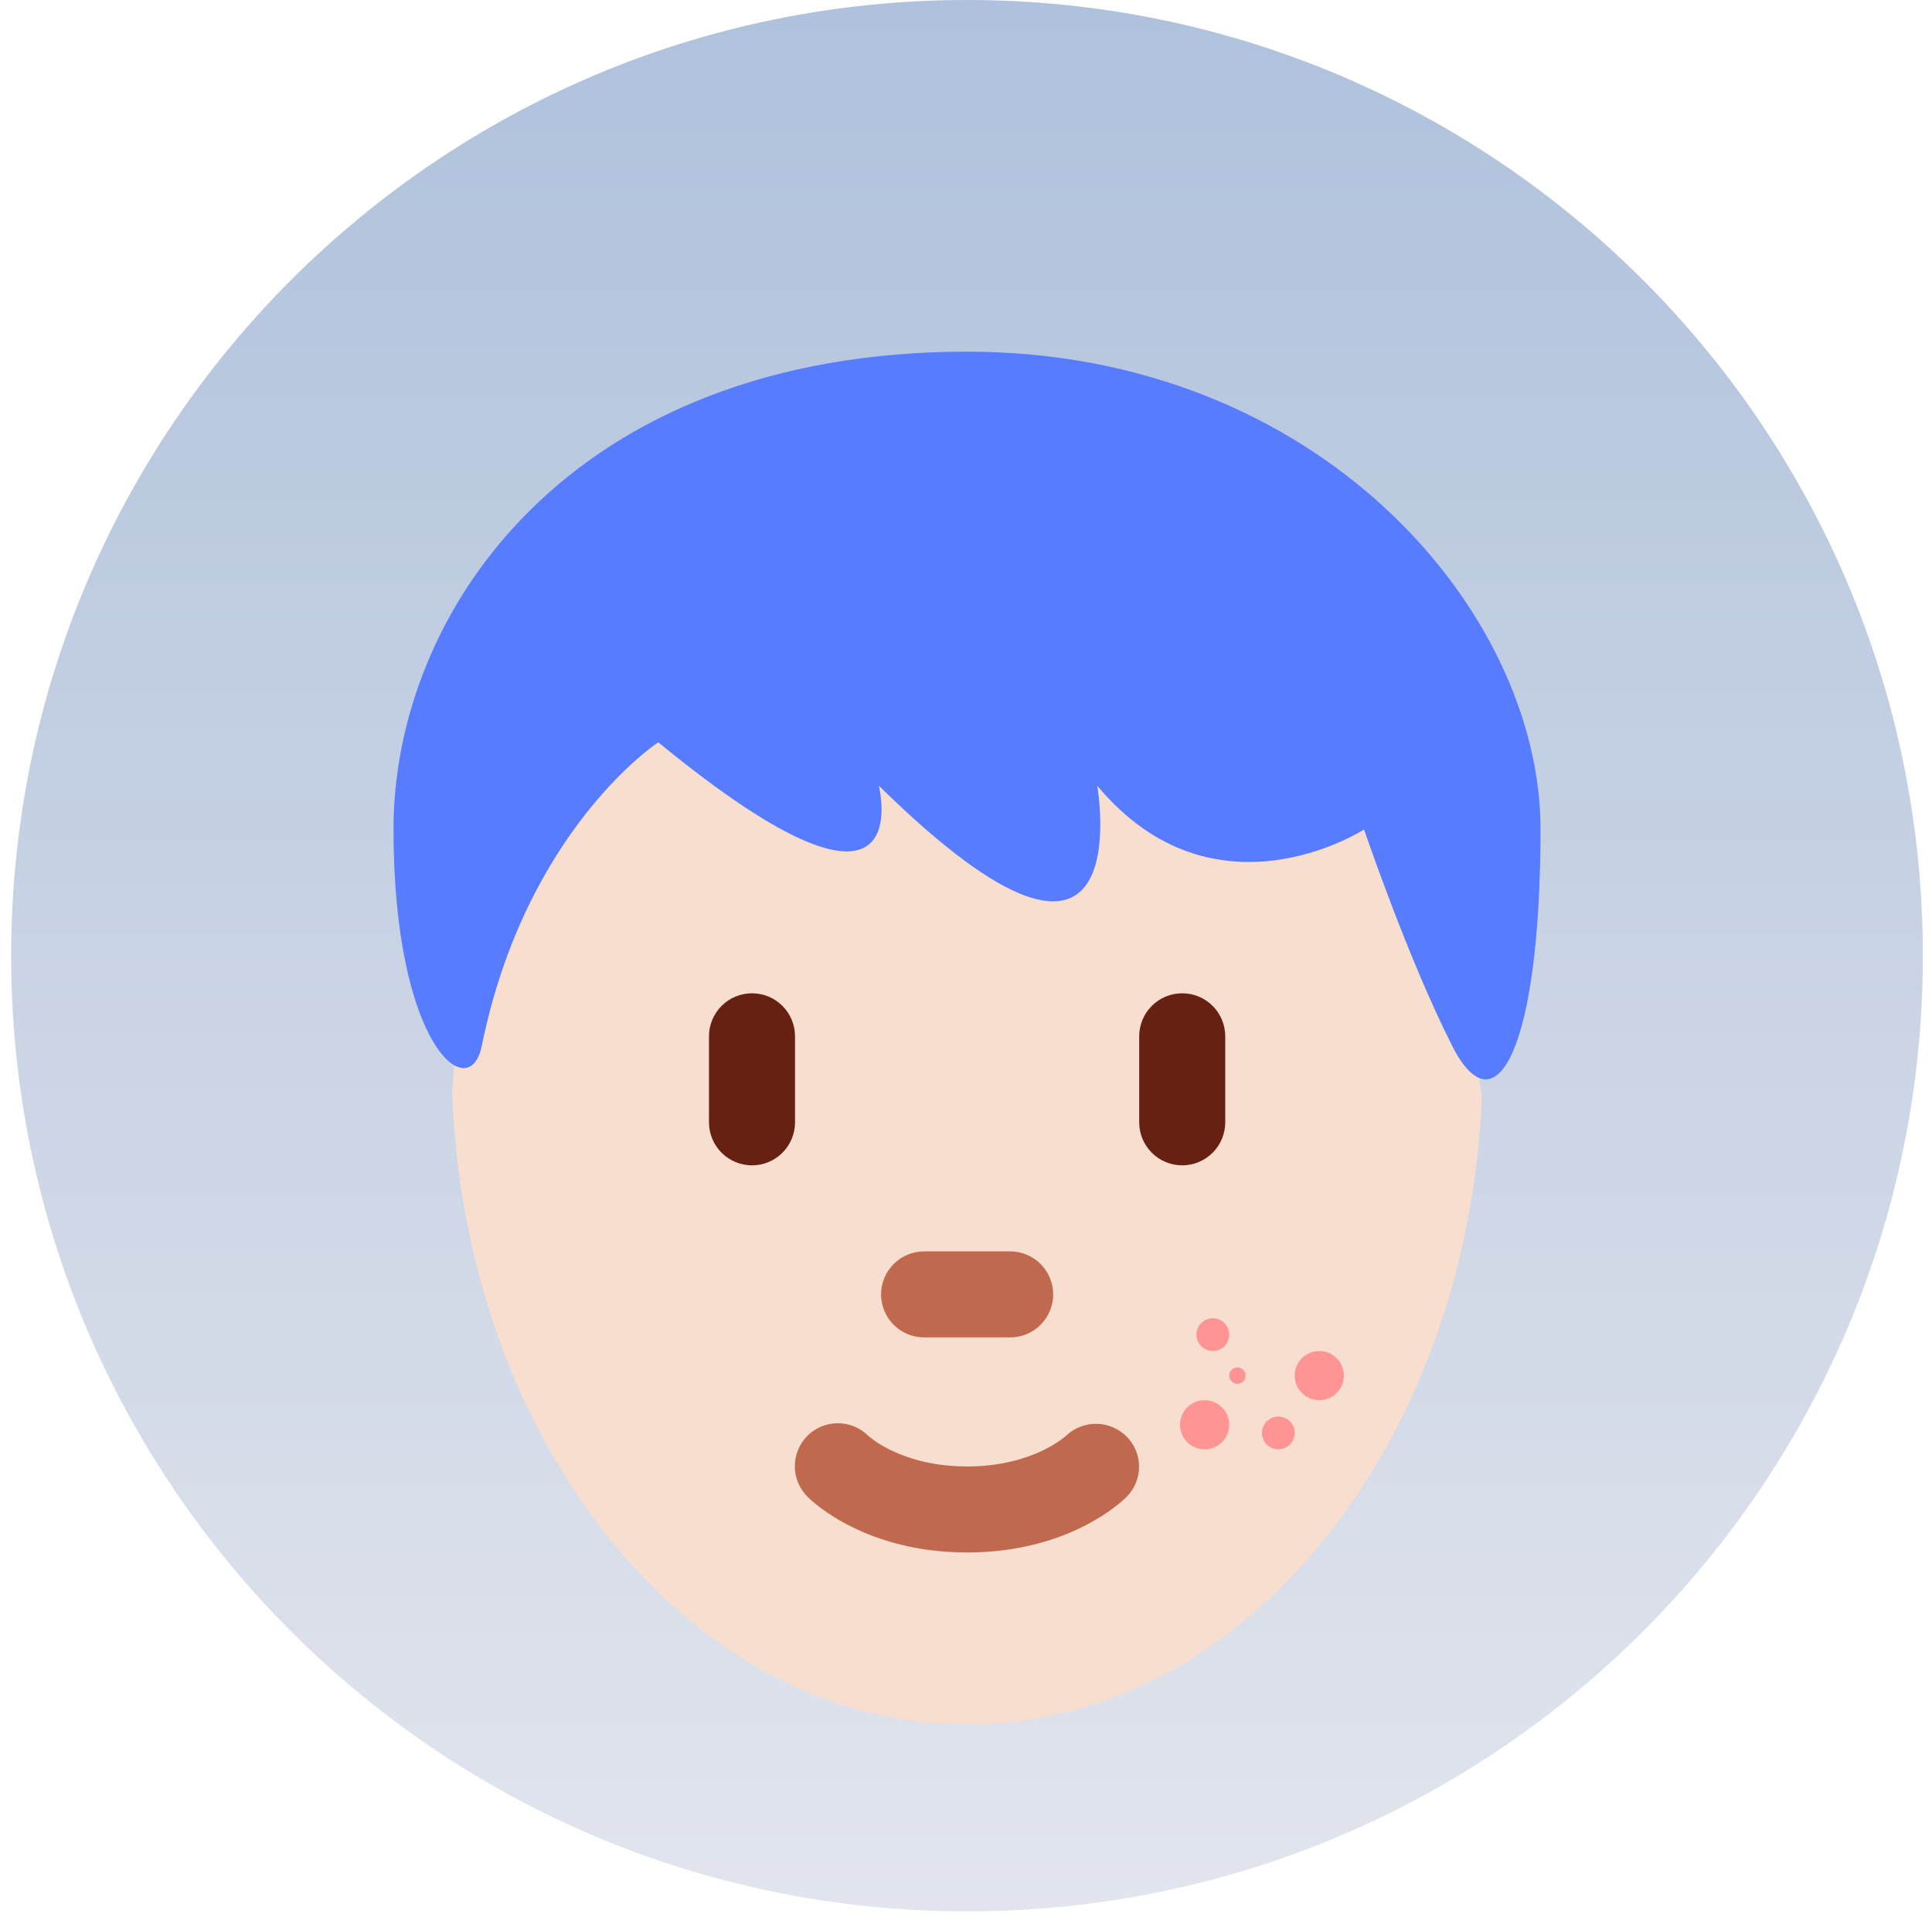
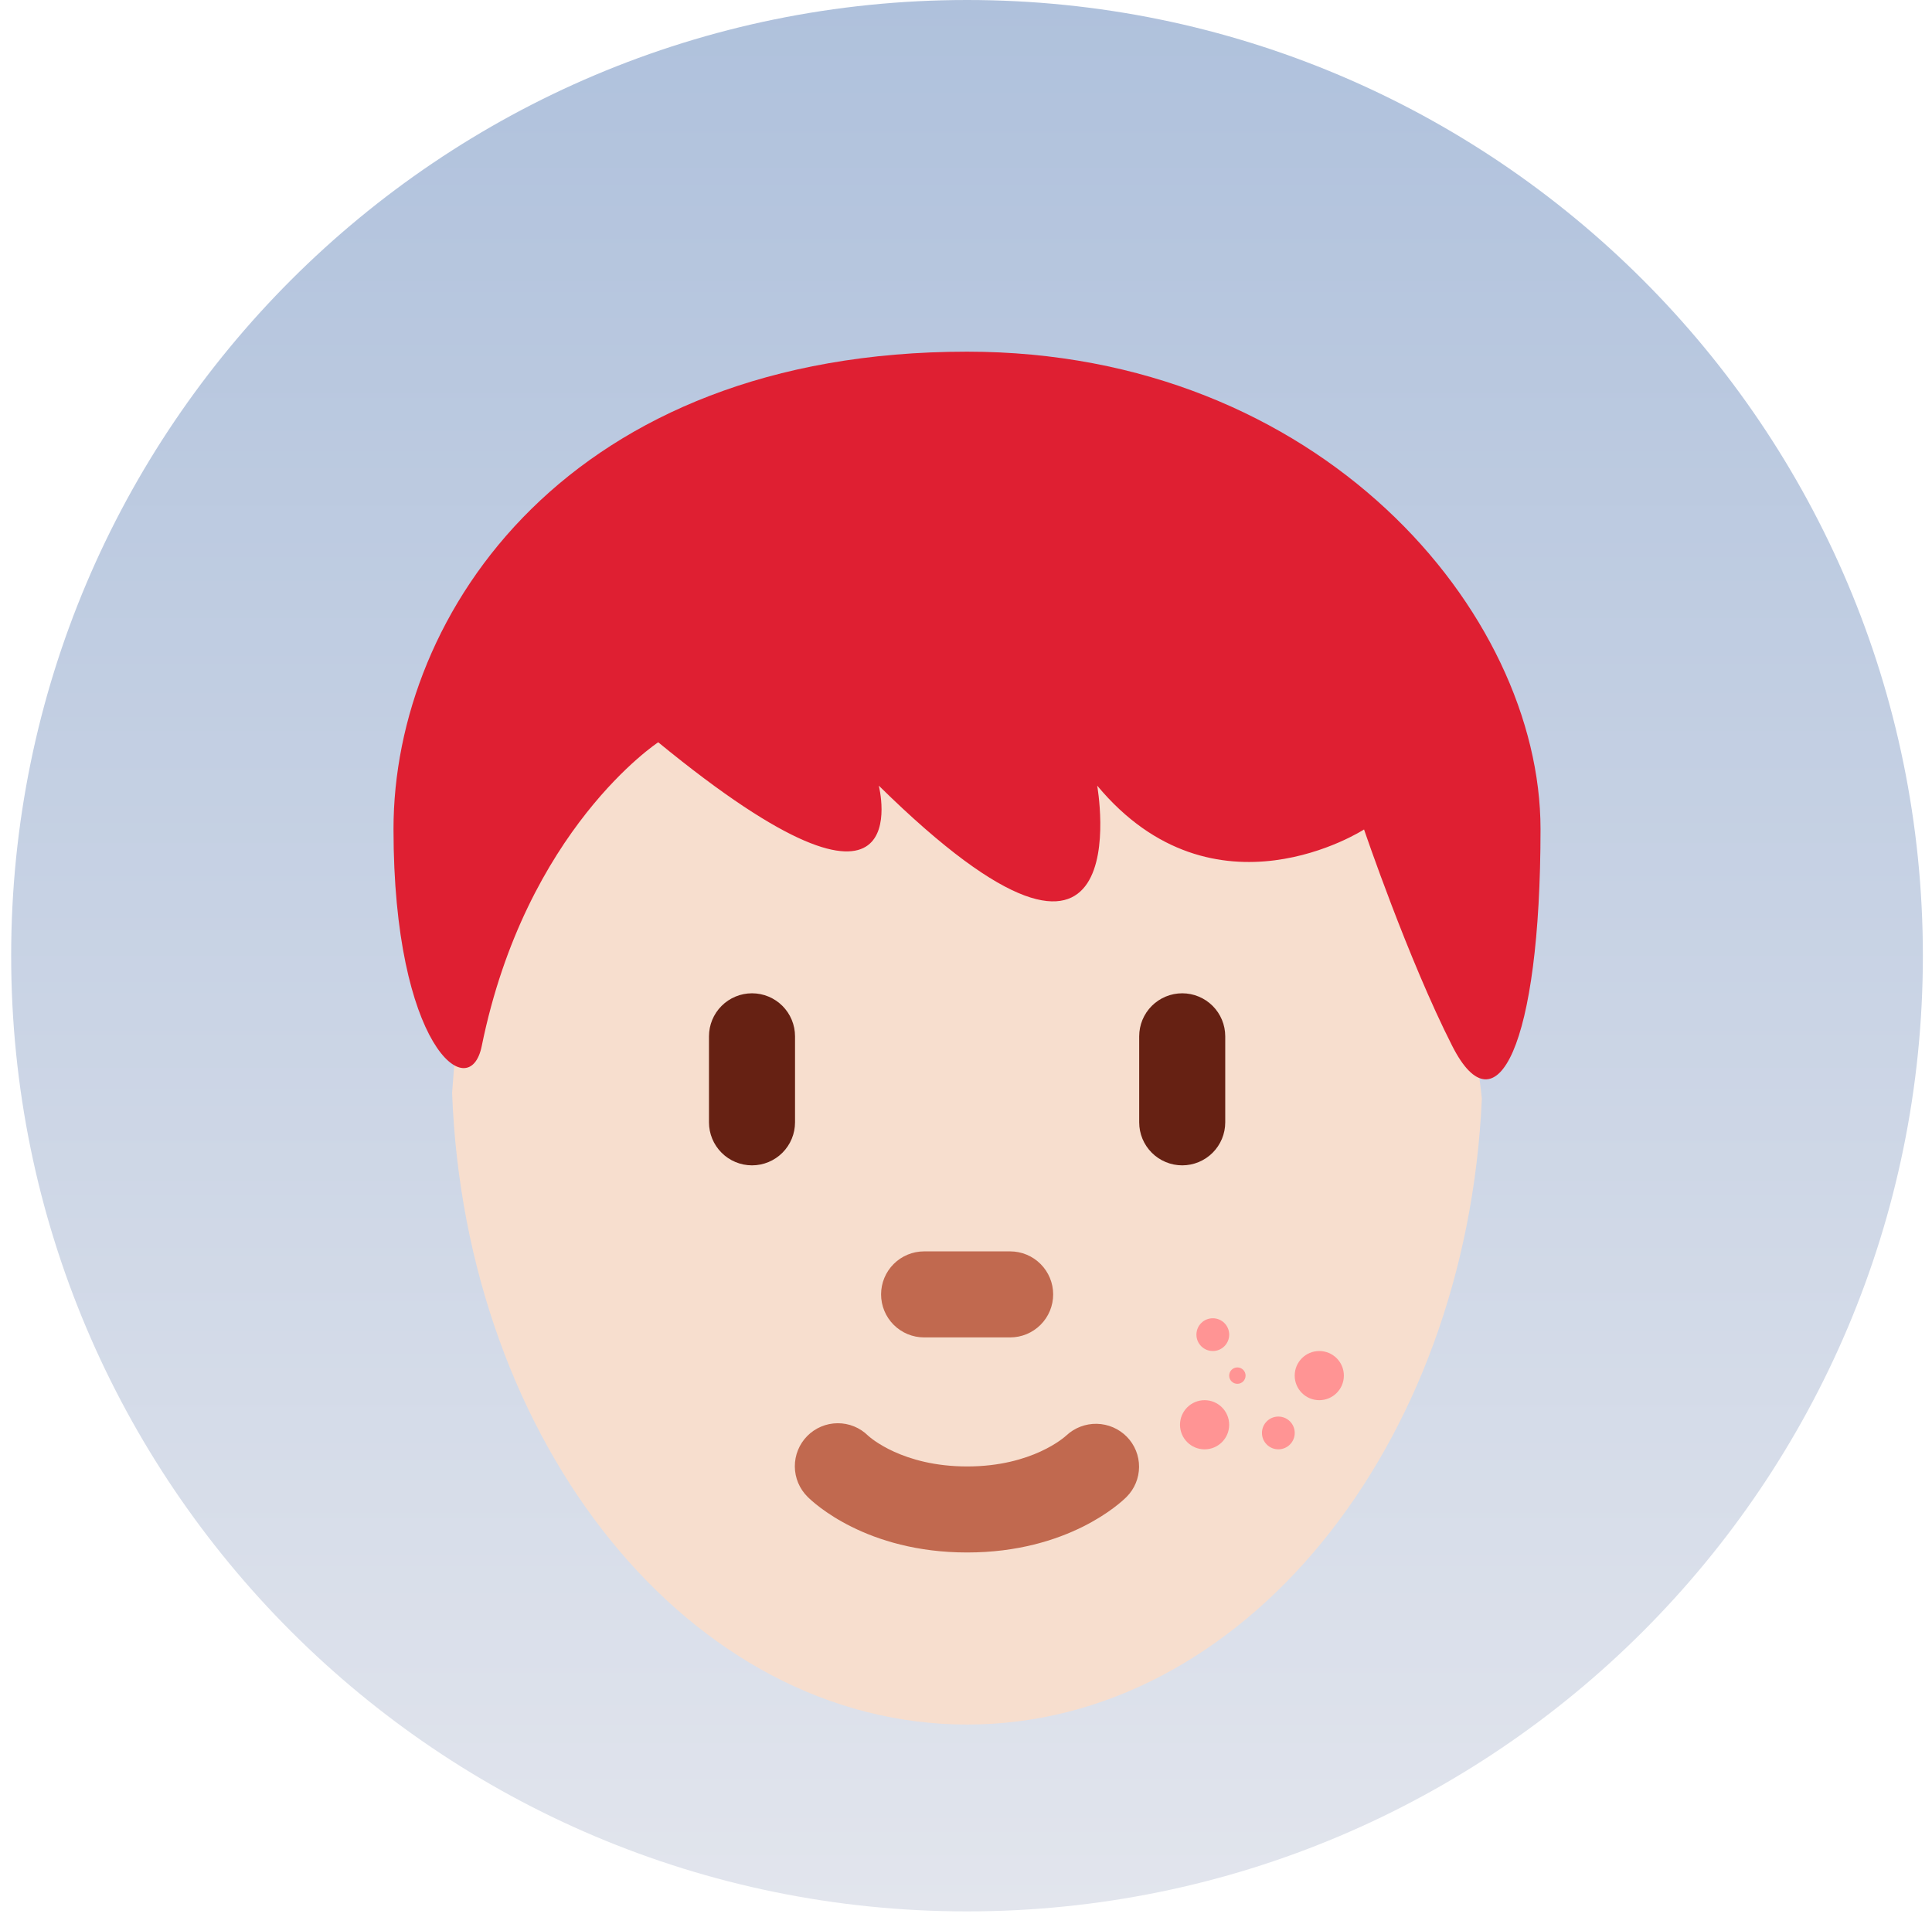
<svg xmlns="http://www.w3.org/2000/svg" width="127" height="126" viewBox="0 0 127 126" fill="none">
  <circle cx="63.567" cy="62.833" r="62.833" fill="url(#paint0_linear_4741_2341)" />
  <path d="M78.727 46.326C67.415 46.326 42.948 43.385 42.948 43.385C42.948 43.385 38.056 48.766 35.228 51.594C29.959 56.863 30.417 63.531 29.719 71.848C30.587 94.964 45.386 113.382 63.572 113.382C81.654 113.382 96.394 95.17 97.409 72.233C96.413 61.967 89.502 46.326 78.727 46.326Z" fill="#F7DECE" />
  <path d="M63.574 102.069C56.936 102.069 53.464 98.789 53.09 98.413C52.556 97.886 52.253 97.169 52.248 96.419C52.243 95.669 52.536 94.948 53.062 94.414C53.589 93.88 54.306 93.577 55.056 93.572C55.806 93.566 56.527 93.859 57.061 94.386C57.205 94.519 59.34 96.413 63.574 96.413C67.869 96.413 70.002 94.462 70.092 94.38C70.635 93.871 71.356 93.595 72.1 93.61C72.844 93.626 73.552 93.931 74.074 94.462C74.591 94.99 74.88 95.701 74.876 96.441C74.873 97.18 74.579 97.889 74.057 98.413C73.684 98.789 70.211 102.069 63.574 102.069ZM66.402 87.929H60.746C59.996 87.929 59.276 87.631 58.746 87.101C58.216 86.571 57.918 85.851 57.918 85.101C57.918 84.351 58.216 83.632 58.746 83.102C59.276 82.571 59.996 82.273 60.746 82.273H66.402C67.152 82.273 67.871 82.571 68.401 83.102C68.932 83.632 69.23 84.351 69.23 85.101C69.23 85.851 68.932 86.571 68.401 87.101C67.871 87.631 67.152 87.929 66.402 87.929Z" fill="#C1694F" />
  <path d="M49.433 76.617C48.683 76.617 47.964 76.319 47.434 75.788C46.903 75.258 46.605 74.539 46.605 73.789V68.133C46.605 67.383 46.903 66.663 47.434 66.133C47.964 65.603 48.683 65.305 49.433 65.305C50.183 65.305 50.903 65.603 51.433 66.133C51.963 66.663 52.261 67.383 52.261 68.133V73.789C52.261 74.539 51.963 75.258 51.433 75.788C50.903 76.319 50.183 76.617 49.433 76.617ZM77.713 76.617C76.963 76.617 76.244 76.319 75.713 75.788C75.183 75.258 74.885 74.539 74.885 73.789V68.133C74.885 67.383 75.183 66.663 75.713 66.133C76.244 65.603 76.963 65.305 77.713 65.305C78.463 65.305 79.182 65.603 79.713 66.133C80.243 66.663 80.541 67.383 80.541 68.133V73.789C80.541 74.539 80.243 75.258 79.713 75.788C79.182 76.319 78.463 76.617 77.713 76.617Z" fill="#662113" />
-   <path d="M63.567 23.121C86.77 23.121 101.266 40.242 101.266 54.509C101.266 68.773 98.365 74.485 95.466 68.773C92.564 63.069 89.666 54.534 89.666 54.534C89.666 54.534 79.83 60.905 72.124 51.652C72.124 51.652 75.17 68.773 57.767 51.652C57.767 51.652 60.668 63.069 43.268 48.802C43.268 48.802 34.566 54.509 31.667 68.773C30.864 72.735 25.867 68.773 25.867 54.509C25.864 40.242 37.465 23.121 63.567 23.121Z" fill="#577CFF" />
+   <path d="M63.567 23.121C86.77 23.121 101.266 40.242 101.266 54.509C101.266 68.773 98.365 74.485 95.466 68.773C92.564 63.069 89.666 54.534 89.666 54.534C89.666 54.534 79.83 60.905 72.124 51.652C72.124 51.652 75.17 68.773 57.767 51.652C57.767 51.652 60.668 63.069 43.268 48.802C43.268 48.802 34.566 54.509 31.667 68.773C30.864 72.735 25.867 68.773 25.867 54.509C25.864 40.242 37.465 23.121 63.567 23.121Z" fill="#DF1F32" />
  <circle cx="79.724" cy="87.747" r="1.077" fill="#FF9494" />
  <circle cx="81.339" cy="90.441" r="0.539" fill="#FF9494" />
  <circle cx="79.184" cy="93.672" r="1.616" fill="#FF9494" />
  <circle cx="84.032" cy="94.21" r="1.077" fill="#FF9494" />
  <circle cx="86.723" cy="90.44" r="1.616" fill="#FF9494" />
  <defs>
    <linearGradient id="paint0_linear_4741_2341" x1="63.567" y1="0" x2="63.567" y2="125.665" gradientUnits="userSpaceOnUse">
      <stop stop-color="#AFC1DC" />
      <stop offset="1" stop-color="#E2E5ED" />
    </linearGradient>
  </defs>
</svg>
